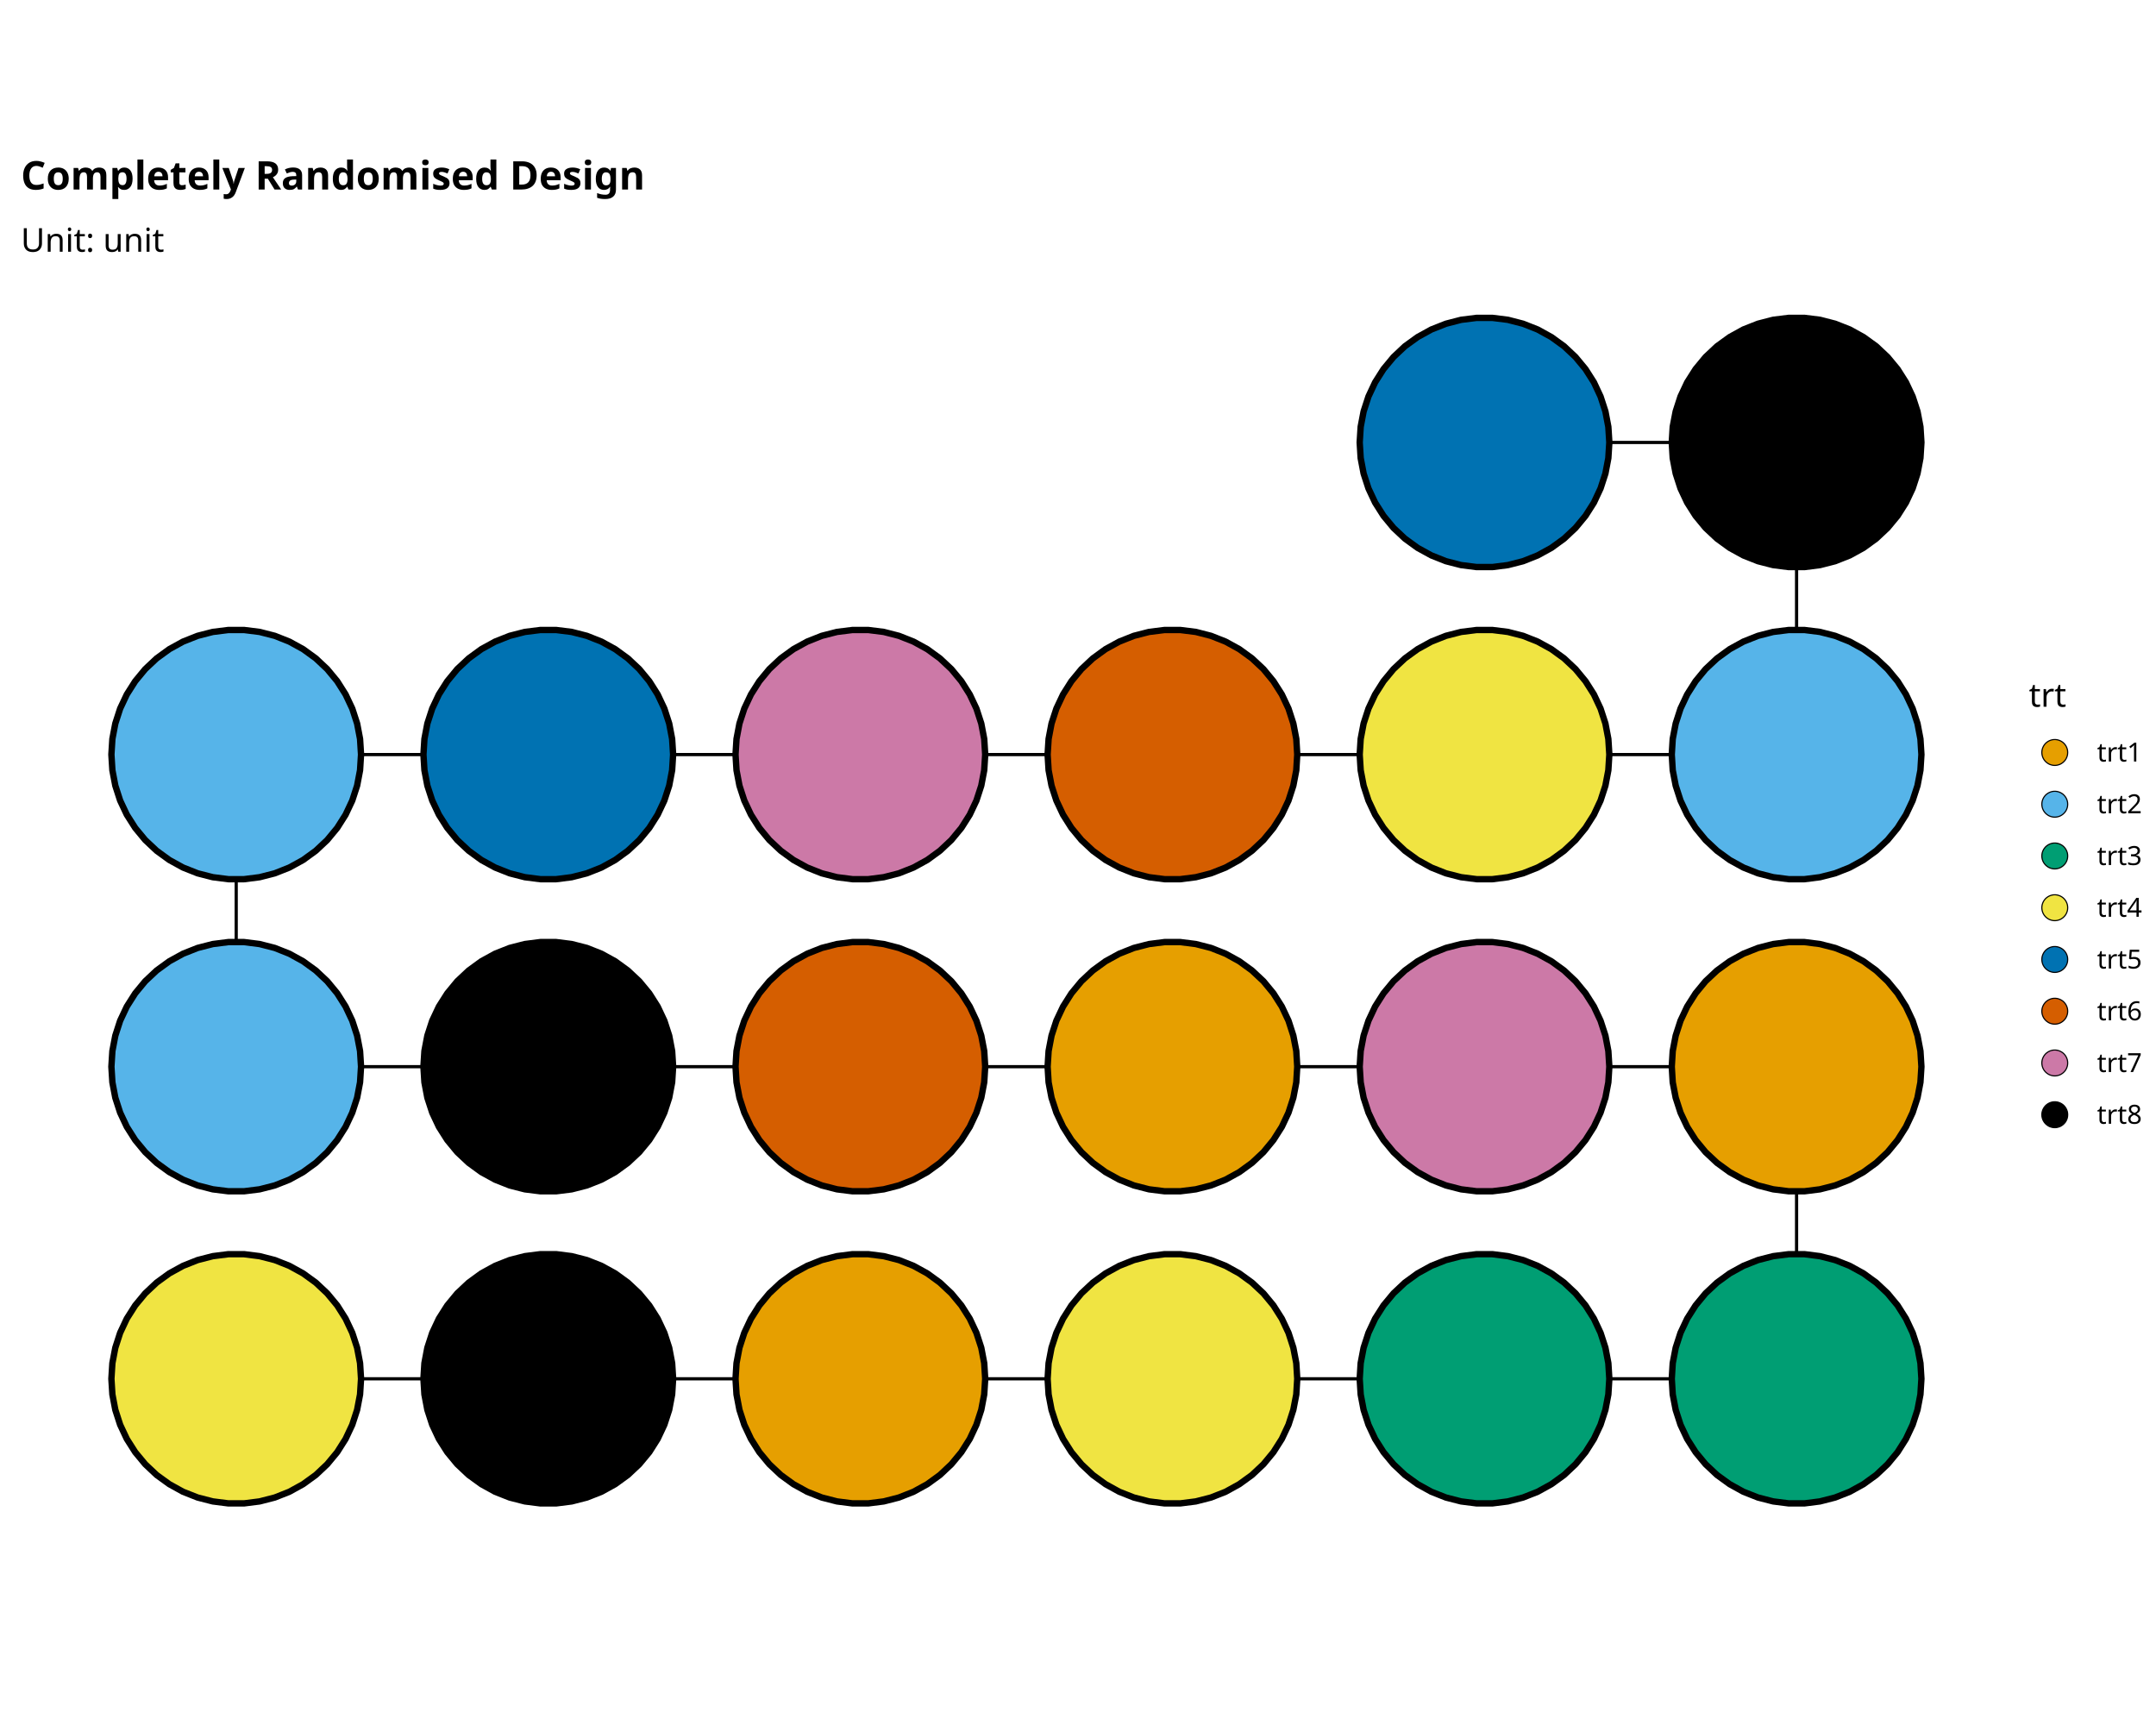
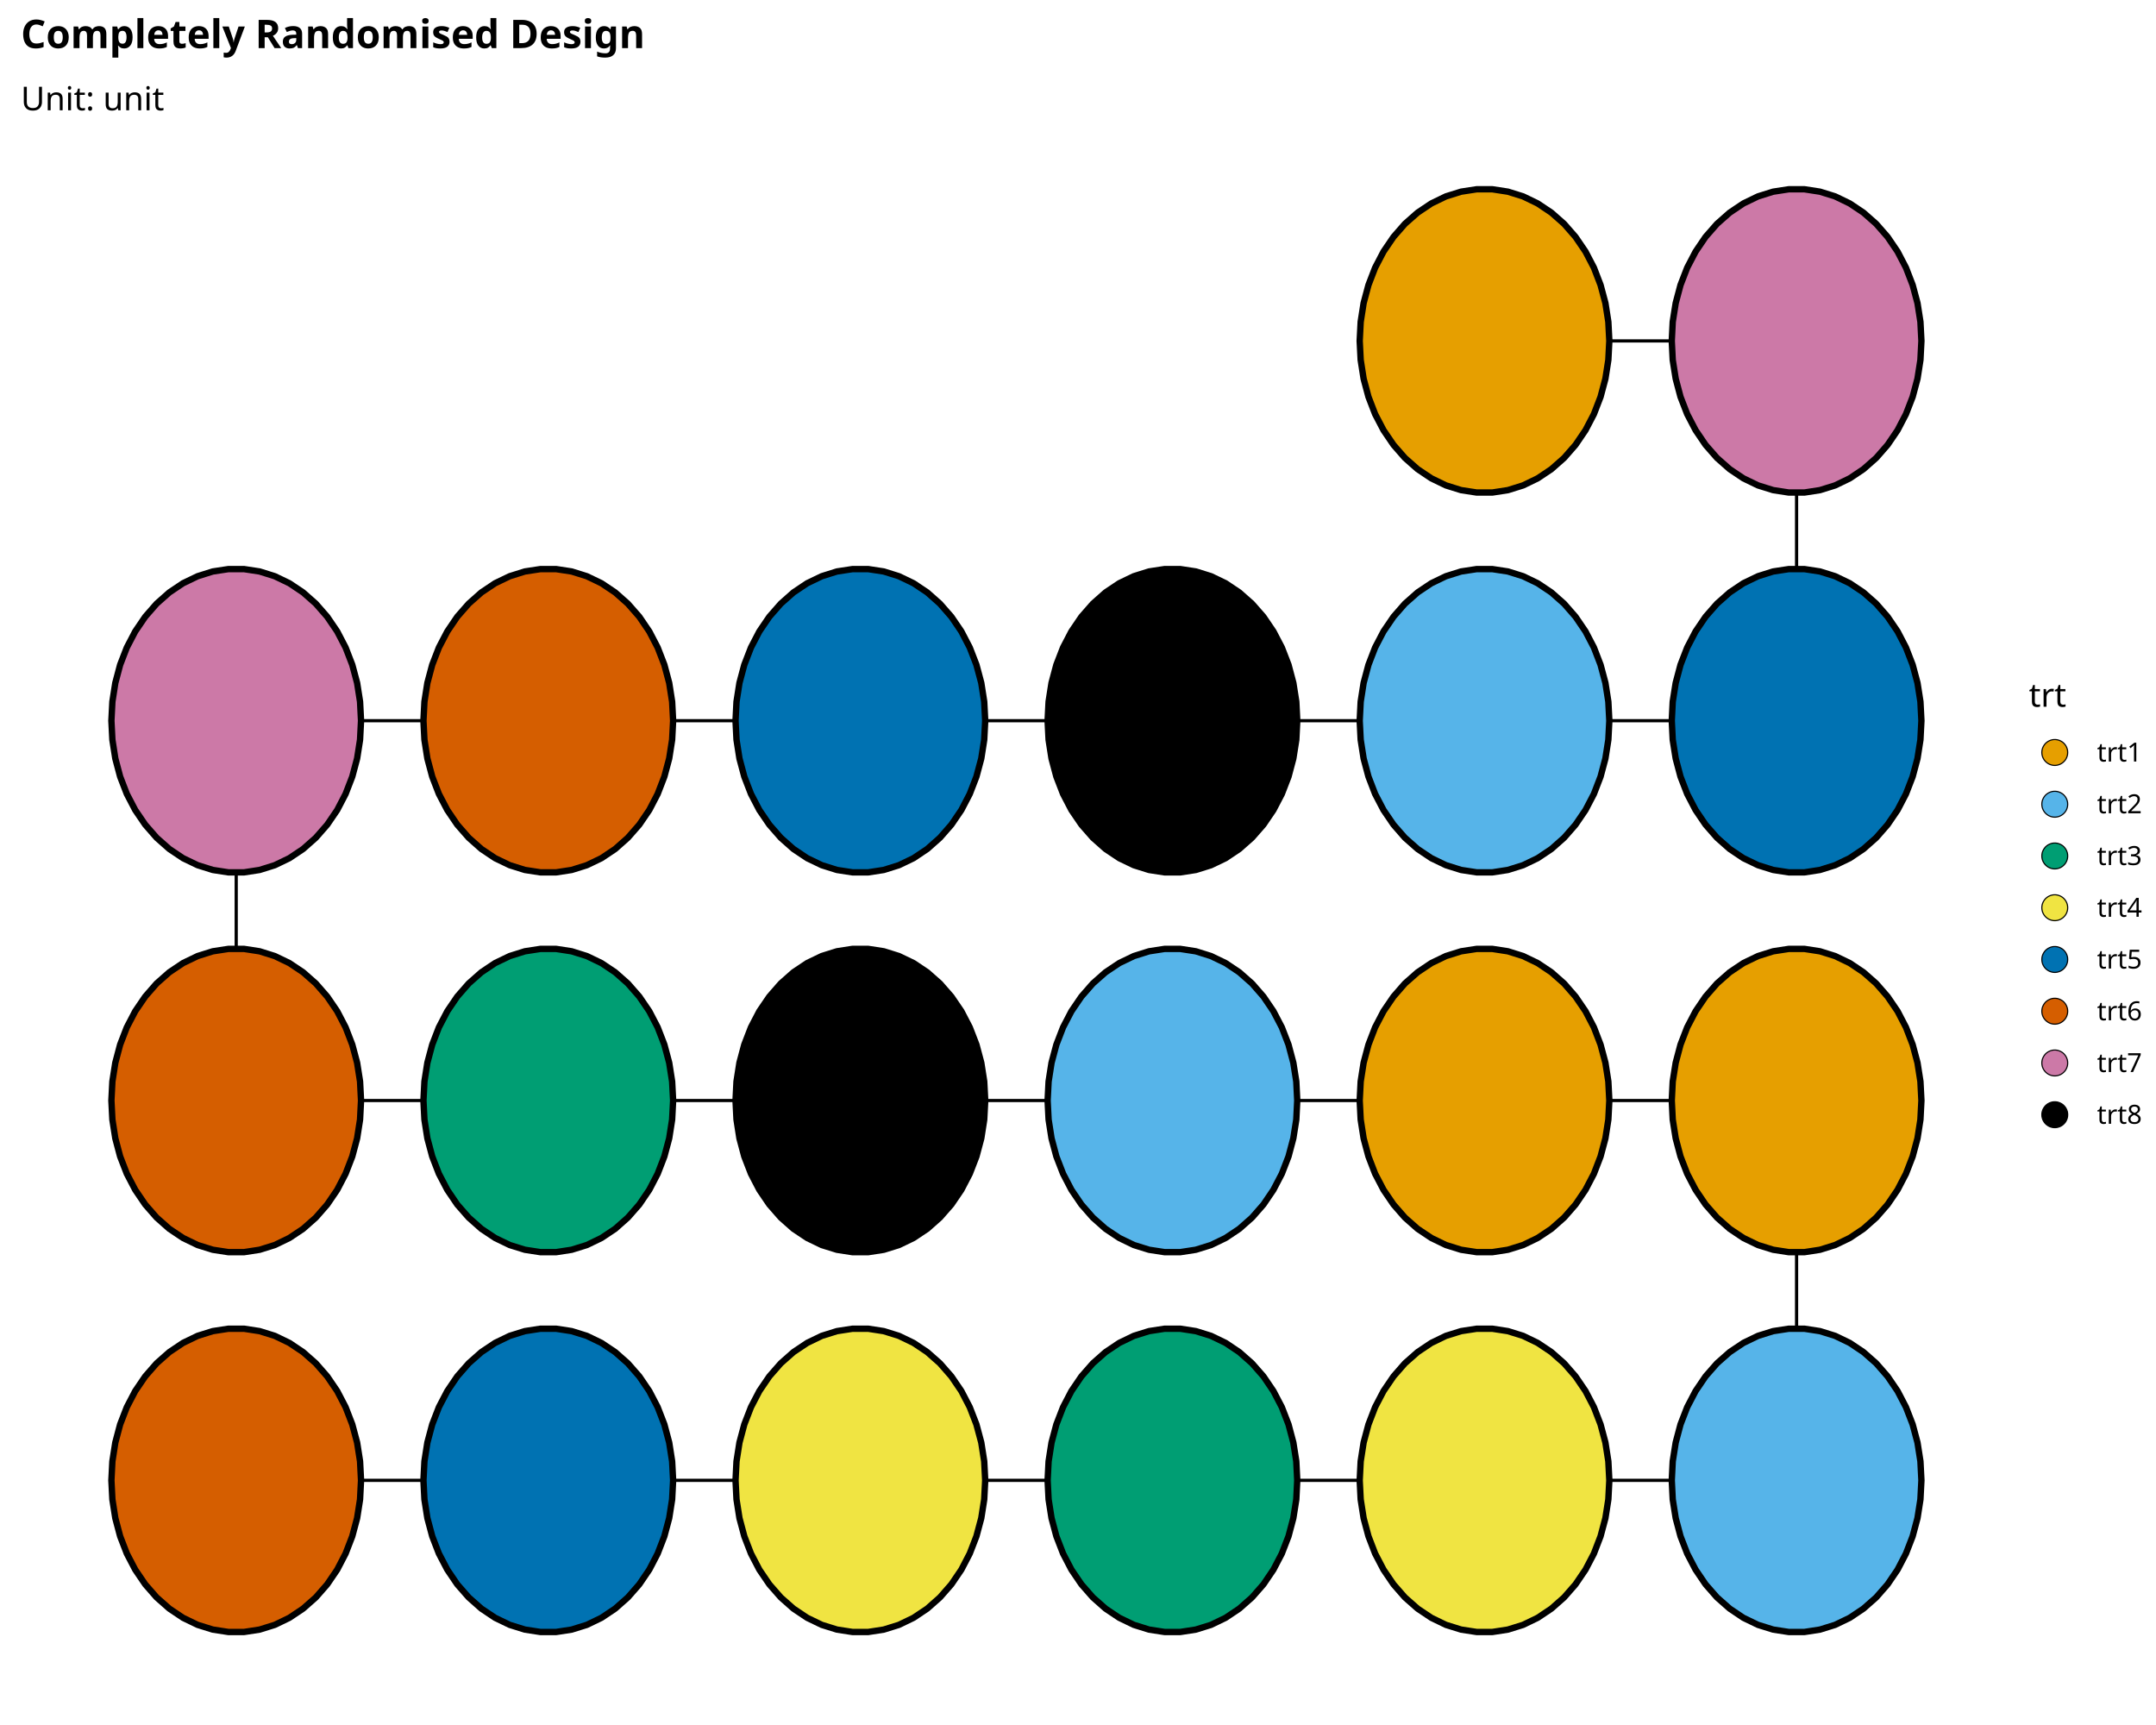
<svg xmlns="http://www.w3.org/2000/svg" class="svglite" data-engine-version="2.0" width="720.00pt" height="576.00pt" viewBox="0 0 720.00 576.00">
  <defs>
    <style type="text/css">
    .svglite line, .svglite polyline, .svglite polygon, .svglite path, .svglite rect, .svglite circle {
      fill: none;
      stroke: #000000;
      stroke-linecap: round;
      stroke-linejoin: round;
      stroke-miterlimit: 10.00;
    }
  </style>
  </defs>
  <rect width="100%" height="100%" style="stroke: none; fill: #FFFFFF;" />
  <defs>
    <clipPath id="cpMC4wMHw3MjAuMDB8MC4wMHw1NzYuMDA=">
      <rect x="0.00" y="0.00" width="720.00" height="576.00" />
    </clipPath>
  </defs>
  <g clip-path="url(#cpMC4wMHw3MjAuMDB8MC4wMHw1NzYuMDA=)">
</g>
  <defs>
-     <clipPath id="cpNi45N3w2NzEuODh8ODYuMzR8NTIxLjc5">
-       <rect x="6.97" y="86.34" width="664.91" height="435.45" />
+     <clipPath id="cpNi45N3w2NzEuODh8MzkuMTF8NTY5LjAz">
+       <rect x="6.97" y="39.11" width="664.91" height="529.91" />
    </clipPath>
  </defs>
-   <g clip-path="url(#cpNi45N3w2NzEuODh8ODYuMzR8NTIxLjc5)">
-     <polyline points="78.88,460.40 183.10,460.40 287.32,460.40 391.54,460.40 495.76,460.40 599.97,460.40 599.97,356.18 495.76,356.18 391.54,356.18 287.32,356.18 183.10,356.18 78.88,356.18 78.88,251.96 183.10,251.96 287.32,251.96 391.54,251.96 495.76,251.96 599.97,251.96 599.97,147.74 495.76,147.74 " style="stroke-width: 1.07; stroke-linecap: butt;" />
-     <polygon points="120.24,455.17 119.26,450.03 117.64,445.05 115.41,440.31 112.61,435.89 109.27,431.86 105.46,428.28 101.22,425.20 96.63,422.68 91.77,420.75 86.70,419.45 81.50,418.79 76.27,418.79 71.07,419.45 66.00,420.75 61.13,422.68 56.55,425.20 52.31,428.28 48.50,431.86 45.16,435.89 42.35,440.31 40.12,445.05 38.51,450.03 37.53,455.17 37.20,460.40 37.53,465.62 38.51,470.76 40.12,475.74 42.35,480.48 45.16,484.90 48.50,488.93 52.31,492.52 56.55,495.59 61.13,498.12 66.00,500.04 71.07,501.34 76.27,502.00 81.50,502.00 86.70,501.34 91.77,500.04 96.63,498.12 101.22,495.59 105.46,492.52 109.27,488.93 112.61,484.90 115.41,480.48 117.64,475.74 119.26,470.76 120.24,465.62 120.57,460.40 " style="stroke-width: 2.13; fill: #F0E442;" />
-     <polygon points="328.68,350.95 327.70,345.81 326.08,340.83 323.85,336.10 321.05,331.68 317.71,327.64 313.89,324.06 309.66,320.98 305.07,318.46 300.20,316.53 295.13,315.23 289.94,314.57 284.70,314.57 279.51,315.23 274.44,316.53 269.57,318.46 264.98,320.98 260.75,324.06 256.93,327.64 253.59,331.68 250.79,336.10 248.56,340.83 246.94,345.81 245.96,350.95 245.63,356.18 245.96,361.40 246.94,366.55 248.56,371.52 250.79,376.26 253.59,380.68 256.93,384.72 260.75,388.30 264.98,391.38 269.57,393.90 274.44,395.83 279.51,397.13 284.70,397.78 289.94,397.78 295.13,397.13 300.20,395.83 305.07,393.90 309.66,391.38 313.89,388.30 317.71,384.72 321.05,380.68 323.85,376.26 326.08,371.52 327.70,366.55 328.68,361.40 329.01,356.18 " style="stroke-width: 2.13; fill: #D55E00;" />
-     <polygon points="224.46,350.95 223.48,345.81 221.86,340.83 219.63,336.10 216.83,331.68 213.49,327.64 209.67,324.06 205.44,320.98 200.85,318.46 195.98,316.53 190.91,315.23 185.72,314.57 180.48,314.57 175.29,315.23 170.22,316.53 165.35,318.46 160.76,320.98 156.53,324.06 152.71,327.64 149.38,331.68 146.57,336.10 144.34,340.83 142.72,345.81 141.74,350.95 141.41,356.18 141.74,361.40 142.72,366.55 144.34,371.52 146.57,376.26 149.38,380.68 152.71,384.72 156.53,388.30 160.76,391.38 165.35,393.90 170.22,395.83 175.29,397.13 180.48,397.78 185.72,397.78 190.91,397.13 195.98,395.83 200.85,393.90 205.44,391.38 209.67,388.30 213.49,384.72 216.83,380.68 219.63,376.26 221.86,371.52 223.48,366.55 224.46,361.40 224.79,356.18 " style="stroke-width: 2.13; fill: #000000;" />
-     <polygon points="120.24,350.95 119.26,345.81 117.64,340.83 115.41,336.10 112.61,331.68 109.27,327.64 105.46,324.06 101.22,320.98 96.63,318.46 91.77,316.53 86.70,315.23 81.50,314.57 76.27,314.57 71.07,315.23 66.00,316.53 61.13,318.46 56.55,320.98 52.31,324.06 48.50,327.64 45.16,331.68 42.35,336.10 40.12,340.83 38.51,345.81 37.53,350.95 37.20,356.18 37.53,361.40 38.51,366.55 40.12,371.52 42.35,376.26 45.16,380.68 48.50,384.72 52.31,388.30 56.55,391.38 61.13,393.90 66.00,395.83 71.07,397.13 76.27,397.78 81.50,397.78 86.70,397.13 91.77,395.83 96.63,393.90 101.22,391.38 105.46,388.30 109.27,384.72 112.61,380.68 115.41,376.26 117.64,371.52 119.26,366.55 120.24,361.40 120.57,356.18 " style="stroke-width: 2.13; fill: #56B4E9;" />
-     <polygon points="120.24,246.74 119.26,241.59 117.64,236.61 115.41,231.88 112.61,227.46 109.27,223.42 105.46,219.84 101.22,216.76 96.63,214.24 91.77,212.31 86.70,211.01 81.50,210.36 76.27,210.36 71.07,211.01 66.00,212.31 61.13,214.24 56.55,216.76 52.31,219.84 48.50,223.42 45.16,227.46 42.35,231.88 40.12,236.61 38.51,241.59 37.53,246.74 37.20,251.96 37.53,257.19 38.51,262.33 40.12,267.31 42.35,272.04 45.16,276.46 48.50,280.50 52.31,284.08 56.55,287.16 61.13,289.68 66.00,291.61 71.07,292.91 76.27,293.57 81.50,293.57 86.70,292.91 91.77,291.61 96.63,289.68 101.22,287.16 105.46,284.08 109.27,280.50 112.61,276.46 115.41,272.04 117.64,267.31 119.26,262.33 120.24,257.19 120.57,251.96 " style="stroke-width: 2.13; fill: #56B4E9;" />
-     <polygon points="224.46,246.74 223.48,241.59 221.86,236.61 219.63,231.88 216.83,227.46 213.49,223.42 209.67,219.84 205.44,216.76 200.85,214.24 195.98,212.31 190.91,211.01 185.72,210.36 180.48,210.36 175.29,211.01 170.22,212.31 165.35,214.24 160.76,216.76 156.53,219.84 152.71,223.42 149.38,227.46 146.57,231.88 144.34,236.61 142.72,241.59 141.74,246.74 141.41,251.96 141.74,257.19 142.72,262.33 144.34,267.31 146.57,272.04 149.38,276.46 152.71,280.50 156.53,284.08 160.76,287.16 165.35,289.68 170.22,291.61 175.29,292.91 180.48,293.57 185.72,293.57 190.91,292.91 195.98,291.61 200.85,289.68 205.44,287.16 209.67,284.08 213.49,280.50 216.83,276.46 219.63,272.04 221.86,267.31 223.48,262.33 224.46,257.19 224.79,251.96 " style="stroke-width: 2.13; fill: #0072B2;" />
-     <polygon points="328.68,246.74 327.70,241.59 326.08,236.61 323.85,231.88 321.05,227.46 317.71,223.42 313.89,219.84 309.66,216.76 305.07,214.24 300.20,212.31 295.13,211.01 289.94,210.36 284.70,210.36 279.51,211.01 274.44,212.31 269.57,214.24 264.98,216.76 260.75,219.84 256.93,223.42 253.59,227.46 250.79,231.88 248.56,236.61 246.94,241.59 245.96,246.74 245.63,251.96 245.96,257.19 246.94,262.33 248.56,267.31 250.79,272.04 253.59,276.46 256.93,280.50 260.75,284.08 264.98,287.16 269.57,289.68 274.44,291.61 279.51,292.91 284.70,293.57 289.94,293.57 295.13,292.91 300.20,291.61 305.07,289.68 309.66,287.16 313.89,284.08 317.71,280.50 321.05,276.46 323.85,272.04 326.08,267.31 327.70,262.33 328.68,257.19 329.01,251.96 " style="stroke-width: 2.13; fill: #CC79A7;" />
-     <polygon points="432.90,246.74 431.91,241.59 430.30,236.61 428.07,231.88 425.26,227.46 421.93,223.42 418.11,219.84 413.87,216.76 409.29,214.24 404.42,212.31 399.35,211.01 394.15,210.36 388.92,210.36 383.73,211.01 378.66,212.31 373.79,214.24 369.20,216.76 364.97,219.84 361.15,223.42 357.81,227.46 355.01,231.88 352.78,236.61 351.16,241.59 350.18,246.74 349.85,251.96 350.18,257.19 351.16,262.33 352.78,267.31 355.01,272.04 357.81,276.46 361.15,280.50 364.97,284.08 369.20,287.16 373.79,289.68 378.66,291.61 383.73,292.91 388.92,293.57 394.15,293.57 399.35,292.91 404.42,291.61 409.29,289.68 413.87,287.16 418.11,284.08 421.93,280.50 425.26,276.46 428.07,272.04 430.30,267.31 431.91,262.33 432.90,257.19 433.22,251.96 " style="stroke-width: 2.13; fill: #D55E00;" />
-     <polygon points="537.11,246.74 536.13,241.59 534.51,236.61 532.29,231.88 529.48,227.46 526.14,223.42 522.33,219.84 518.09,216.76 513.50,214.24 508.64,212.31 503.57,211.01 498.37,210.36 493.14,210.36 487.94,211.01 482.87,212.31 478.01,214.24 473.42,216.76 469.18,219.84 465.37,223.42 462.03,227.46 459.22,231.88 457.00,236.61 455.38,241.59 454.40,246.74 454.07,251.96 454.40,257.19 455.38,262.33 457.00,267.31 459.22,272.04 462.03,276.46 465.37,280.50 469.18,284.08 473.42,287.16 478.01,289.68 482.87,291.61 487.94,292.91 493.14,293.57 498.37,293.57 503.57,292.91 508.64,291.61 513.50,289.68 518.09,287.16 522.33,284.08 526.14,280.50 529.48,276.46 532.29,272.04 534.51,267.31 536.13,262.33 537.11,257.19 537.44,251.96 " style="stroke-width: 2.13; fill: #F0E442;" />
-     <polygon points="641.33,246.74 640.35,241.59 638.73,236.61 636.50,231.88 633.70,227.46 630.36,223.42 626.55,219.84 622.31,216.76 617.72,214.24 612.85,212.31 607.78,211.01 602.59,210.36 597.36,210.36 592.16,211.01 587.09,212.31 582.22,214.24 577.64,216.76 573.40,219.84 569.58,223.42 566.25,227.46 563.44,231.88 561.21,236.61 559.60,241.59 558.61,246.74 558.29,251.96 558.61,257.19 559.60,262.33 561.21,267.31 563.44,272.04 566.25,276.46 569.58,280.50 573.40,284.08 577.64,287.16 582.22,289.68 587.09,291.61 592.16,292.91 597.36,293.57 602.59,293.57 607.78,292.91 612.85,291.61 617.72,289.68 622.31,287.16 626.55,284.08 630.36,280.50 633.70,276.46 636.50,272.04 638.73,267.31 640.35,262.33 641.33,257.19 641.66,251.96 " style="stroke-width: 2.13; fill: #56B4E9;" />
-     <polygon points="641.33,142.52 640.35,137.38 638.73,132.40 636.50,127.66 633.70,123.24 630.36,119.21 626.55,115.62 622.31,112.55 617.72,110.02 612.85,108.10 607.78,106.79 602.59,106.14 597.36,106.14 592.16,106.79 587.09,108.10 582.22,110.02 577.64,112.55 573.40,115.62 569.58,119.21 566.25,123.24 563.44,127.66 561.21,132.40 559.60,137.38 558.61,142.52 558.29,147.74 558.61,152.97 559.60,158.11 561.21,163.09 563.44,167.83 566.25,172.25 569.58,176.28 573.40,179.86 577.64,182.94 582.22,185.46 587.09,187.39 592.16,188.69 597.36,189.35 602.59,189.35 607.78,188.69 612.85,187.39 617.72,185.46 622.31,182.94 626.55,179.86 630.36,176.28 633.70,172.25 636.50,167.83 638.73,163.09 640.35,158.11 641.33,152.97 641.66,147.74 " style="stroke-width: 2.13; fill: #000000;" />
-     <polygon points="224.46,455.17 223.48,450.03 221.86,445.05 219.63,440.31 216.83,435.89 213.49,431.86 209.67,428.28 205.44,425.20 200.85,422.68 195.98,420.75 190.91,419.45 185.72,418.79 180.48,418.79 175.29,419.45 170.22,420.75 165.35,422.68 160.76,425.20 156.53,428.28 152.71,431.86 149.38,435.89 146.57,440.31 144.34,445.05 142.72,450.03 141.74,455.17 141.41,460.40 141.74,465.62 142.72,470.76 144.34,475.74 146.57,480.48 149.38,484.90 152.71,488.93 156.53,492.52 160.76,495.59 165.35,498.12 170.22,500.04 175.29,501.34 180.48,502.00 185.72,502.00 190.91,501.34 195.98,500.04 200.85,498.12 205.44,495.59 209.67,492.52 213.49,488.93 216.83,484.90 219.63,480.48 221.86,475.74 223.48,470.76 224.46,465.62 224.79,460.40 " style="stroke-width: 2.13; fill: #000000;" />
-     <polygon points="537.11,142.52 536.13,137.38 534.51,132.40 532.29,127.66 529.48,123.24 526.14,119.21 522.33,115.62 518.09,112.55 513.50,110.02 508.64,108.10 503.57,106.79 498.37,106.14 493.14,106.14 487.94,106.79 482.87,108.10 478.01,110.02 473.42,112.55 469.18,115.62 465.37,119.21 462.03,123.24 459.22,127.66 457.00,132.40 455.38,137.38 454.40,142.52 454.07,147.74 454.40,152.97 455.38,158.11 457.00,163.09 459.22,167.83 462.03,172.25 465.37,176.28 469.18,179.86 473.42,182.94 478.01,185.46 482.87,187.39 487.94,188.69 493.14,189.35 498.37,189.35 503.57,188.69 508.64,187.39 513.50,185.46 518.09,182.94 522.33,179.86 526.14,176.28 529.48,172.25 532.29,167.83 534.51,163.09 536.13,158.11 537.11,152.97 537.44,147.74 " style="stroke-width: 2.13; fill: #0072B2;" />
-     <polygon points="328.68,455.17 327.70,450.03 326.08,445.05 323.85,440.31 321.05,435.89 317.71,431.86 313.89,428.28 309.66,425.20 305.07,422.68 300.20,420.75 295.13,419.45 289.94,418.79 284.70,418.79 279.51,419.45 274.44,420.75 269.57,422.68 264.98,425.20 260.75,428.28 256.93,431.86 253.59,435.89 250.79,440.31 248.56,445.05 246.94,450.03 245.96,455.17 245.63,460.40 245.96,465.62 246.94,470.76 248.56,475.74 250.79,480.48 253.59,484.90 256.93,488.93 260.75,492.52 264.98,495.59 269.57,498.12 274.44,500.04 279.51,501.34 284.70,502.00 289.94,502.00 295.13,501.34 300.20,500.04 305.07,498.12 309.66,495.59 313.89,492.52 317.71,488.93 321.05,484.90 323.85,480.48 326.08,475.74 327.70,470.76 328.68,465.62 329.01,460.40 " style="stroke-width: 2.13; fill: #E69F00;" />
-     <polygon points="432.90,455.17 431.91,450.03 430.30,445.05 428.07,440.31 425.26,435.89 421.93,431.86 418.11,428.28 413.87,425.20 409.29,422.68 404.42,420.75 399.35,419.45 394.15,418.79 388.92,418.79 383.73,419.45 378.66,420.75 373.79,422.68 369.20,425.20 364.97,428.28 361.15,431.86 357.81,435.89 355.01,440.31 352.78,445.05 351.16,450.03 350.18,455.17 349.85,460.40 350.18,465.62 351.16,470.76 352.78,475.74 355.01,480.48 357.81,484.90 361.15,488.93 364.97,492.52 369.20,495.59 373.79,498.12 378.66,500.04 383.73,501.34 388.92,502.00 394.15,502.00 399.35,501.34 404.42,500.04 409.29,498.12 413.87,495.59 418.11,492.52 421.93,488.93 425.26,484.90 428.07,480.48 430.30,475.74 431.91,470.76 432.90,465.62 433.22,460.40 " style="stroke-width: 2.13; fill: #F0E442;" />
-     <polygon points="537.11,455.17 536.13,450.03 534.51,445.05 532.29,440.31 529.48,435.89 526.14,431.86 522.33,428.28 518.09,425.20 513.50,422.68 508.64,420.75 503.57,419.45 498.37,418.79 493.14,418.79 487.94,419.45 482.87,420.75 478.01,422.68 473.42,425.20 469.18,428.28 465.37,431.86 462.03,435.89 459.22,440.31 457.00,445.05 455.38,450.03 454.40,455.17 454.07,460.40 454.40,465.62 455.38,470.76 457.00,475.74 459.22,480.48 462.03,484.90 465.37,488.93 469.18,492.52 473.42,495.59 478.01,498.12 482.87,500.04 487.94,501.34 493.14,502.00 498.37,502.00 503.57,501.34 508.64,500.04 513.50,498.12 518.09,495.59 522.33,492.52 526.14,488.93 529.48,484.90 532.29,480.48 534.51,475.74 536.13,470.76 537.11,465.62 537.44,460.40 " style="stroke-width: 2.13; fill: #009E73;" />
-     <polygon points="641.33,455.17 640.35,450.03 638.73,445.05 636.50,440.31 633.70,435.89 630.36,431.86 626.55,428.28 622.31,425.20 617.72,422.68 612.85,420.75 607.78,419.45 602.59,418.79 597.36,418.79 592.16,419.45 587.09,420.75 582.22,422.68 577.64,425.20 573.40,428.28 569.58,431.86 566.25,435.89 563.44,440.31 561.21,445.05 559.60,450.03 558.61,455.17 558.29,460.40 558.61,465.62 559.60,470.76 561.21,475.74 563.44,480.48 566.25,484.90 569.58,488.93 573.40,492.52 577.64,495.59 582.22,498.12 587.09,500.04 592.16,501.34 597.36,502.00 602.59,502.00 607.78,501.34 612.85,500.04 617.72,498.12 622.31,495.59 626.55,492.52 630.36,488.93 633.70,484.90 636.50,480.48 638.73,475.74 640.35,470.76 641.33,465.62 641.66,460.40 " style="stroke-width: 2.13; fill: #009E73;" />
-     <polygon points="641.33,350.95 640.35,345.81 638.73,340.83 636.50,336.10 633.70,331.68 630.36,327.64 626.55,324.06 622.31,320.98 617.72,318.46 612.85,316.53 607.78,315.23 602.59,314.57 597.36,314.57 592.16,315.23 587.09,316.53 582.22,318.46 577.64,320.98 573.40,324.06 569.58,327.64 566.25,331.68 563.44,336.10 561.21,340.83 559.60,345.81 558.61,350.95 558.29,356.18 558.61,361.40 559.60,366.55 561.21,371.52 563.44,376.26 566.25,380.68 569.58,384.72 573.40,388.30 577.64,391.38 582.22,393.90 587.09,395.83 592.16,397.13 597.36,397.78 602.59,397.78 607.78,397.13 612.85,395.83 617.72,393.90 622.31,391.38 626.55,388.30 630.36,384.72 633.70,380.68 636.50,376.26 638.73,371.52 640.35,366.55 641.33,361.40 641.66,356.18 " style="stroke-width: 2.13; fill: #E69F00;" />
-     <polygon points="537.11,350.95 536.13,345.81 534.51,340.83 532.29,336.10 529.48,331.68 526.14,327.64 522.33,324.06 518.09,320.98 513.50,318.46 508.64,316.53 503.57,315.23 498.37,314.57 493.14,314.57 487.94,315.23 482.87,316.53 478.01,318.46 473.42,320.98 469.18,324.06 465.37,327.64 462.03,331.68 459.22,336.10 457.00,340.83 455.38,345.81 454.40,350.95 454.07,356.18 454.40,361.40 455.38,366.55 457.00,371.52 459.22,376.26 462.03,380.68 465.37,384.72 469.18,388.30 473.42,391.38 478.01,393.90 482.87,395.83 487.94,397.13 493.14,397.78 498.37,397.78 503.57,397.13 508.64,395.83 513.50,393.90 518.09,391.38 522.33,388.30 526.14,384.72 529.48,380.68 532.29,376.26 534.51,371.52 536.13,366.55 537.11,361.40 537.44,356.18 " style="stroke-width: 2.13; fill: #CC79A7;" />
-     <polygon points="432.90,350.95 431.91,345.81 430.30,340.83 428.07,336.10 425.26,331.68 421.93,327.64 418.11,324.06 413.87,320.98 409.29,318.46 404.42,316.53 399.35,315.23 394.15,314.57 388.92,314.57 383.73,315.23 378.66,316.53 373.79,318.46 369.20,320.98 364.97,324.06 361.15,327.64 357.81,331.68 355.01,336.10 352.78,340.83 351.16,345.81 350.18,350.95 349.85,356.18 350.18,361.40 351.16,366.55 352.78,371.52 355.01,376.26 357.81,380.68 361.15,384.72 364.97,388.30 369.20,391.38 373.79,393.90 378.66,395.83 383.73,397.13 388.92,397.78 394.15,397.78 399.35,397.13 404.42,395.83 409.29,393.90 413.87,391.38 418.11,388.30 421.93,384.72 425.26,380.68 428.07,376.26 430.30,371.52 431.91,366.55 432.90,361.40 433.22,356.18 " style="stroke-width: 2.13; fill: #E69F00;" />
+   <g clip-path="url(#cpNi45N3w2NzEuODh8MzkuMTF8NTY5LjAz)">
+     <polyline points="78.88,494.31 183.10,494.31 287.32,494.31 391.54,494.31 495.76,494.31 599.97,494.31 599.97,367.48 495.76,367.48 391.54,367.48 287.32,367.48 183.10,367.48 78.88,367.48 78.88,240.66 183.10,240.66 287.32,240.66 391.54,240.66 495.76,240.66 599.97,240.66 599.97,113.83 495.76,113.83 " style="stroke-width: 1.07; stroke-linecap: butt;" />
+     <polygon points="120.24,487.95 119.26,481.69 117.64,475.63 115.41,469.87 112.61,464.49 109.27,459.58 105.46,455.22 101.22,451.48 96.63,448.41 91.77,446.06 86.70,444.48 81.50,443.68 76.27,443.68 71.07,444.48 66.00,446.06 61.13,448.41 56.55,451.48 52.31,455.22 48.50,459.58 45.16,464.49 42.35,469.87 40.12,475.63 38.51,481.69 37.53,487.95 37.20,494.31 37.53,500.67 38.51,506.92 40.12,512.98 42.35,518.75 45.16,524.13 48.50,529.04 52.31,533.40 56.55,537.14 61.13,540.21 66.00,542.56 71.07,544.14 76.27,544.94 81.50,544.94 86.70,544.14 91.77,542.56 96.63,540.21 101.22,537.14 105.46,533.40 109.27,529.04 112.61,524.13 115.41,518.75 117.64,512.98 119.26,506.92 120.24,500.67 120.57,494.31 " style="stroke-width: 2.13; fill: #D55E00;" />
+     <polygon points="328.68,361.12 327.70,354.87 326.08,348.81 323.85,343.04 321.05,337.66 317.71,332.76 313.89,328.39 309.66,324.65 305.07,321.58 300.20,319.24 295.13,317.65 289.94,316.85 284.70,316.85 279.51,317.65 274.44,319.24 269.57,321.58 264.98,324.65 260.75,328.39 256.93,332.76 253.59,337.66 250.79,343.04 248.56,348.81 246.94,354.87 245.96,361.12 245.63,367.48 245.96,373.84 246.94,380.10 248.56,386.16 250.79,391.92 253.59,397.30 256.93,402.21 260.75,406.57 264.98,410.32 269.57,413.38 274.44,415.73 279.51,417.31 284.70,418.11 289.94,418.11 295.13,417.31 300.20,415.73 305.07,413.38 309.66,410.32 313.89,406.57 317.71,402.21 321.05,397.30 323.85,391.92 326.08,386.16 327.70,380.10 328.68,373.84 329.01,367.48 " style="stroke-width: 2.13; fill: #000000;" />
+     <polygon points="224.46,361.12 223.48,354.87 221.86,348.81 219.63,343.04 216.83,337.66 213.49,332.76 209.67,328.39 205.44,324.65 200.85,321.58 195.98,319.24 190.91,317.65 185.72,316.85 180.48,316.85 175.29,317.65 170.22,319.24 165.35,321.58 160.76,324.65 156.53,328.39 152.71,332.76 149.38,337.66 146.57,343.04 144.34,348.81 142.72,354.87 141.74,361.12 141.41,367.48 141.74,373.84 142.72,380.10 144.34,386.16 146.57,391.92 149.38,397.30 152.71,402.21 156.53,406.57 160.76,410.32 165.35,413.38 170.22,415.73 175.29,417.31 180.48,418.11 185.72,418.11 190.91,417.31 195.98,415.73 200.85,413.38 205.44,410.32 209.67,406.57 213.49,402.21 216.83,397.30 219.63,391.92 221.86,386.16 223.48,380.10 224.46,373.84 224.79,367.48 " style="stroke-width: 2.13; fill: #009E73;" />
+     <polygon points="120.24,361.12 119.26,354.87 117.64,348.81 115.41,343.04 112.61,337.66 109.27,332.76 105.46,328.39 101.22,324.65 96.63,321.58 91.77,319.24 86.70,317.65 81.50,316.85 76.27,316.85 71.07,317.65 66.00,319.24 61.13,321.58 56.55,324.65 52.31,328.39 48.50,332.76 45.16,337.66 42.35,343.04 40.12,348.81 38.51,354.87 37.53,361.12 37.20,367.48 37.53,373.84 38.51,380.10 40.12,386.16 42.35,391.92 45.16,397.30 48.50,402.21 52.31,406.57 56.55,410.32 61.13,413.38 66.00,415.73 71.07,417.31 76.27,418.11 81.50,418.11 86.70,417.31 91.77,415.73 96.63,413.38 101.22,410.32 105.46,406.57 109.27,402.21 112.61,397.30 115.41,391.92 117.64,386.16 119.26,380.10 120.24,373.84 120.57,367.48 " style="stroke-width: 2.13; fill: #D55E00;" />
+     <polygon points="120.24,234.30 119.26,228.04 117.64,221.98 115.41,216.22 112.61,210.84 109.27,205.93 105.46,201.57 101.22,197.82 96.63,194.75 91.77,192.41 86.70,190.82 81.50,190.03 76.27,190.03 71.07,190.82 66.00,192.41 61.13,194.75 56.55,197.82 52.31,201.57 48.50,205.93 45.16,210.84 42.35,216.22 40.12,221.98 38.51,228.04 37.53,234.30 37.20,240.66 37.53,247.01 38.51,253.27 40.12,259.33 42.35,265.10 45.16,270.48 48.50,275.38 52.31,279.74 56.55,283.49 61.13,286.56 66.00,288.90 71.07,290.49 76.27,291.29 81.50,291.29 86.70,290.49 91.77,288.90 96.63,286.56 101.22,283.49 105.46,279.74 109.27,275.38 112.61,270.48 115.41,265.10 117.64,259.33 119.26,253.27 120.24,247.01 120.57,240.66 " style="stroke-width: 2.13; fill: #CC79A7;" />
+     <polygon points="224.46,234.30 223.48,228.04 221.86,221.98 219.63,216.22 216.83,210.84 213.49,205.93 209.67,201.57 205.44,197.82 200.85,194.75 195.98,192.41 190.91,190.82 185.72,190.03 180.48,190.03 175.29,190.82 170.22,192.41 165.35,194.75 160.76,197.82 156.53,201.57 152.71,205.93 149.38,210.84 146.57,216.22 144.34,221.98 142.72,228.04 141.74,234.30 141.41,240.66 141.74,247.01 142.72,253.27 144.34,259.33 146.57,265.10 149.38,270.48 152.71,275.38 156.53,279.74 160.76,283.49 165.35,286.56 170.22,288.90 175.29,290.49 180.48,291.29 185.72,291.29 190.91,290.49 195.98,288.90 200.85,286.56 205.44,283.49 209.67,279.74 213.49,275.38 216.83,270.48 219.63,265.10 221.86,259.33 223.48,253.27 224.46,247.01 224.79,240.66 " style="stroke-width: 2.13; fill: #D55E00;" />
+     <polygon points="328.68,234.30 327.70,228.04 326.08,221.98 323.85,216.22 321.05,210.84 317.71,205.93 313.89,201.57 309.66,197.82 305.07,194.75 300.20,192.41 295.13,190.82 289.94,190.03 284.70,190.03 279.51,190.82 274.44,192.41 269.57,194.75 264.98,197.82 260.75,201.57 256.93,205.93 253.59,210.84 250.79,216.22 248.56,221.98 246.94,228.04 245.96,234.30 245.63,240.66 245.96,247.01 246.94,253.27 248.56,259.33 250.79,265.10 253.59,270.48 256.93,275.38 260.75,279.74 264.98,283.49 269.57,286.56 274.44,288.90 279.51,290.49 284.70,291.29 289.94,291.29 295.13,290.49 300.20,288.90 305.07,286.56 309.66,283.49 313.89,279.74 317.71,275.38 321.05,270.48 323.85,265.10 326.08,259.33 327.70,253.27 328.68,247.01 329.01,240.66 " style="stroke-width: 2.13; fill: #0072B2;" />
+     <polygon points="432.90,234.30 431.91,228.04 430.30,221.98 428.07,216.22 425.26,210.84 421.93,205.93 418.11,201.57 413.87,197.82 409.29,194.75 404.42,192.41 399.35,190.82 394.15,190.03 388.92,190.03 383.73,190.82 378.66,192.41 373.79,194.75 369.20,197.82 364.97,201.57 361.15,205.93 357.81,210.84 355.01,216.22 352.78,221.98 351.16,228.04 350.18,234.30 349.85,240.66 350.18,247.01 351.16,253.27 352.78,259.33 355.01,265.10 357.81,270.48 361.15,275.38 364.97,279.74 369.20,283.49 373.79,286.56 378.66,288.90 383.73,290.49 388.92,291.29 394.15,291.29 399.35,290.49 404.42,288.90 409.29,286.56 413.87,283.49 418.11,279.74 421.93,275.38 425.26,270.48 428.07,265.10 430.30,259.33 431.91,253.27 432.90,247.01 433.22,240.66 " style="stroke-width: 2.13; fill: #000000;" />
+     <polygon points="537.11,234.30 536.13,228.04 534.51,221.98 532.29,216.22 529.48,210.84 526.14,205.93 522.33,201.57 518.09,197.82 513.50,194.75 508.64,192.41 503.57,190.82 498.37,190.03 493.14,190.03 487.94,190.82 482.87,192.41 478.01,194.75 473.42,197.82 469.18,201.57 465.37,205.93 462.03,210.84 459.22,216.22 457.00,221.98 455.38,228.04 454.40,234.30 454.07,240.66 454.40,247.01 455.38,253.27 457.00,259.33 459.22,265.10 462.03,270.48 465.37,275.38 469.18,279.74 473.42,283.49 478.01,286.56 482.87,288.90 487.94,290.49 493.14,291.29 498.37,291.29 503.57,290.49 508.64,288.90 513.50,286.56 518.09,283.49 522.33,279.74 526.14,275.38 529.48,270.48 532.29,265.10 534.51,259.33 536.13,253.27 537.11,247.01 537.44,240.66 " style="stroke-width: 2.13; fill: #56B4E9;" />
+     <polygon points="641.33,234.30 640.35,228.04 638.73,221.98 636.50,216.22 633.70,210.84 630.36,205.93 626.55,201.57 622.31,197.82 617.72,194.75 612.85,192.41 607.78,190.82 602.59,190.03 597.36,190.03 592.16,190.82 587.09,192.41 582.22,194.75 577.64,197.82 573.40,201.57 569.58,205.93 566.25,210.84 563.44,216.22 561.21,221.98 559.60,228.04 558.61,234.30 558.29,240.66 558.61,247.01 559.60,253.27 561.21,259.33 563.44,265.10 566.25,270.48 569.58,275.38 573.40,279.74 577.64,283.49 582.22,286.56 587.09,288.90 592.16,290.49 597.36,291.29 602.59,291.29 607.78,290.49 612.85,288.90 617.72,286.56 622.31,283.49 626.55,279.74 630.36,275.38 633.70,270.48 636.50,265.10 638.73,259.33 640.35,253.27 641.33,247.01 641.66,240.66 " style="stroke-width: 2.13; fill: #0072B2;" />
+     <polygon points="641.33,107.47 640.35,101.21 638.73,95.16 636.50,89.39 633.70,84.01 630.36,79.10 626.55,74.74 622.31,71.00 617.72,67.93 612.85,65.58 607.78,64.00 602.59,63.20 597.36,63.20 592.16,64.00 587.09,65.58 582.22,67.93 577.64,71.00 573.40,74.74 569.58,79.10 566.25,84.01 563.44,89.39 561.21,95.16 559.60,101.21 558.61,107.47 558.29,113.83 558.61,120.19 559.60,126.45 561.21,132.51 563.44,138.27 566.25,143.65 569.58,148.56 573.40,152.92 577.64,156.66 582.22,159.73 587.09,162.08 592.16,163.66 597.36,164.46 602.59,164.46 607.78,163.66 612.85,162.08 617.72,159.73 622.31,156.66 626.55,152.92 630.36,148.56 633.70,143.65 636.50,138.27 638.73,132.51 640.35,126.45 641.33,120.19 641.66,113.83 " style="stroke-width: 2.13; fill: #CC79A7;" />
+     <polygon points="224.46,487.95 223.48,481.69 221.86,475.63 219.63,469.87 216.83,464.49 213.49,459.58 209.67,455.22 205.44,451.48 200.85,448.41 195.98,446.06 190.91,444.48 185.72,443.68 180.48,443.68 175.29,444.48 170.22,446.06 165.35,448.41 160.76,451.48 156.53,455.22 152.71,459.58 149.38,464.49 146.57,469.87 144.34,475.63 142.72,481.69 141.74,487.95 141.41,494.31 141.74,500.67 142.72,506.92 144.34,512.98 146.57,518.75 149.38,524.13 152.71,529.04 156.53,533.40 160.76,537.14 165.35,540.21 170.22,542.56 175.29,544.14 180.48,544.94 185.72,544.94 190.91,544.14 195.98,542.56 200.85,540.21 205.44,537.14 209.67,533.40 213.49,529.04 216.83,524.13 219.63,518.75 221.86,512.98 223.48,506.92 224.46,500.67 224.79,494.31 " style="stroke-width: 2.13; fill: #0072B2;" />
+     <polygon points="537.11,107.47 536.13,101.21 534.51,95.16 532.29,89.39 529.48,84.01 526.14,79.10 522.33,74.74 518.09,71.00 513.50,67.93 508.64,65.58 503.57,64.00 498.37,63.20 493.14,63.20 487.94,64.00 482.87,65.58 478.01,67.93 473.42,71.00 469.18,74.74 465.37,79.10 462.03,84.01 459.22,89.39 457.00,95.16 455.38,101.21 454.40,107.47 454.07,113.83 454.40,120.19 455.38,126.45 457.00,132.51 459.22,138.27 462.03,143.65 465.37,148.56 469.18,152.92 473.42,156.66 478.01,159.73 482.87,162.08 487.94,163.66 493.14,164.46 498.37,164.46 503.57,163.66 508.64,162.08 513.50,159.73 518.09,156.66 522.33,152.92 526.14,148.56 529.48,143.65 532.29,138.27 534.51,132.51 536.13,126.45 537.11,120.19 537.44,113.83 " style="stroke-width: 2.13; fill: #E69F00;" />
+     <polygon points="328.68,487.95 327.70,481.69 326.08,475.63 323.85,469.87 321.05,464.49 317.71,459.58 313.89,455.22 309.66,451.48 305.07,448.41 300.20,446.06 295.13,444.48 289.94,443.68 284.70,443.68 279.51,444.48 274.44,446.06 269.57,448.41 264.98,451.48 260.75,455.22 256.93,459.58 253.59,464.49 250.79,469.87 248.56,475.63 246.94,481.69 245.96,487.95 245.63,494.31 245.96,500.67 246.94,506.92 248.56,512.98 250.79,518.75 253.59,524.13 256.93,529.04 260.75,533.40 264.98,537.14 269.57,540.21 274.44,542.56 279.51,544.14 284.70,544.94 289.94,544.94 295.13,544.14 300.20,542.56 305.07,540.21 309.66,537.14 313.89,533.40 317.71,529.04 321.05,524.13 323.85,518.75 326.08,512.98 327.70,506.92 328.68,500.67 329.01,494.31 " style="stroke-width: 2.13; fill: #F0E442;" />
+     <polygon points="432.90,487.95 431.91,481.69 430.30,475.63 428.07,469.87 425.26,464.49 421.93,459.58 418.11,455.22 413.87,451.48 409.29,448.41 404.42,446.06 399.35,444.48 394.15,443.68 388.92,443.68 383.73,444.48 378.66,446.06 373.79,448.41 369.20,451.48 364.97,455.22 361.15,459.58 357.81,464.49 355.01,469.87 352.78,475.63 351.16,481.69 350.18,487.95 349.85,494.31 350.18,500.67 351.16,506.92 352.78,512.98 355.01,518.75 357.81,524.13 361.15,529.04 364.97,533.40 369.20,537.14 373.79,540.21 378.66,542.56 383.73,544.14 388.92,544.94 394.15,544.94 399.35,544.14 404.42,542.56 409.29,540.21 413.87,537.14 418.11,533.40 421.93,529.04 425.26,524.13 428.07,518.75 430.30,512.98 431.91,506.92 432.90,500.67 433.22,494.31 " style="stroke-width: 2.13; fill: #009E73;" />
+     <polygon points="537.11,487.95 536.13,481.69 534.51,475.63 532.29,469.87 529.48,464.49 526.14,459.58 522.33,455.22 518.09,451.48 513.50,448.41 508.64,446.06 503.57,444.48 498.37,443.68 493.14,443.68 487.94,444.48 482.87,446.06 478.01,448.41 473.42,451.48 469.18,455.22 465.37,459.58 462.03,464.49 459.22,469.87 457.00,475.63 455.38,481.69 454.40,487.95 454.07,494.31 454.40,500.67 455.38,506.92 457.00,512.98 459.22,518.75 462.03,524.13 465.37,529.04 469.18,533.40 473.42,537.14 478.01,540.21 482.87,542.56 487.94,544.14 493.14,544.94 498.37,544.94 503.57,544.14 508.64,542.56 513.50,540.21 518.09,537.14 522.33,533.40 526.14,529.04 529.48,524.13 532.29,518.75 534.51,512.98 536.13,506.92 537.11,500.67 537.44,494.31 " style="stroke-width: 2.13; fill: #F0E442;" />
+     <polygon points="641.33,487.95 640.35,481.69 638.73,475.63 636.50,469.87 633.70,464.49 630.36,459.58 626.55,455.22 622.31,451.48 617.72,448.41 612.85,446.06 607.78,444.48 602.59,443.68 597.36,443.68 592.16,444.48 587.09,446.06 582.22,448.41 577.64,451.48 573.40,455.22 569.58,459.58 566.25,464.49 563.44,469.87 561.21,475.63 559.60,481.69 558.61,487.95 558.29,494.31 558.61,500.67 559.60,506.92 561.21,512.98 563.44,518.75 566.25,524.13 569.58,529.04 573.40,533.40 577.64,537.14 582.22,540.21 587.09,542.56 592.16,544.14 597.36,544.94 602.59,544.94 607.78,544.14 612.85,542.56 617.72,540.21 622.31,537.14 626.55,533.40 630.36,529.04 633.70,524.13 636.50,518.75 638.73,512.98 640.35,506.92 641.33,500.67 641.66,494.31 " style="stroke-width: 2.13; fill: #56B4E9;" />
+     <polygon points="641.33,361.12 640.35,354.87 638.73,348.81 636.50,343.04 633.70,337.66 630.36,332.76 626.55,328.39 622.31,324.65 617.72,321.58 612.85,319.24 607.78,317.65 602.59,316.85 597.36,316.85 592.16,317.65 587.09,319.24 582.22,321.58 577.64,324.65 573.40,328.39 569.58,332.76 566.25,337.66 563.44,343.04 561.21,348.81 559.60,354.87 558.61,361.12 558.29,367.48 558.61,373.84 559.60,380.10 561.21,386.16 563.44,391.92 566.25,397.30 569.58,402.21 573.40,406.57 577.64,410.32 582.22,413.38 587.09,415.73 592.16,417.31 597.36,418.11 602.59,418.11 607.78,417.31 612.85,415.73 617.72,413.38 622.31,410.32 626.55,406.57 630.36,402.21 633.70,397.30 636.50,391.92 638.73,386.16 640.35,380.10 641.33,373.84 641.66,367.48 " style="stroke-width: 2.13; fill: #E69F00;" />
+     <polygon points="537.11,361.12 536.13,354.87 534.51,348.81 532.29,343.04 529.48,337.66 526.14,332.76 522.33,328.39 518.09,324.65 513.50,321.58 508.64,319.24 503.57,317.65 498.37,316.85 493.14,316.85 487.94,317.65 482.87,319.24 478.01,321.58 473.42,324.65 469.18,328.39 465.37,332.76 462.03,337.66 459.22,343.04 457.00,348.81 455.38,354.87 454.40,361.12 454.07,367.48 454.40,373.84 455.38,380.10 457.00,386.16 459.22,391.92 462.03,397.30 465.37,402.21 469.18,406.57 473.42,410.32 478.01,413.38 482.87,415.73 487.94,417.31 493.14,418.11 498.37,418.11 503.57,417.31 508.64,415.73 513.50,413.38 518.09,410.32 522.33,406.57 526.14,402.21 529.48,397.30 532.29,391.92 534.51,386.16 536.13,380.10 537.11,373.84 537.44,367.48 " style="stroke-width: 2.13; fill: #E69F00;" />
+     <polygon points="432.90,361.12 431.91,354.87 430.30,348.81 428.07,343.04 425.26,337.66 421.93,332.76 418.11,328.39 413.87,324.65 409.29,321.58 404.42,319.24 399.35,317.65 394.15,316.85 388.92,316.85 383.73,317.65 378.66,319.24 373.79,321.58 369.20,324.65 364.97,328.39 361.15,332.76 357.81,337.66 355.01,343.04 352.78,348.81 351.16,354.87 350.18,361.12 349.85,367.48 350.18,373.84 351.16,380.10 352.78,386.16 355.01,391.92 357.81,397.30 361.15,402.21 364.97,406.57 369.20,410.32 373.79,413.38 378.66,415.73 383.73,417.31 388.92,418.11 394.15,418.11 399.35,417.31 404.42,415.73 409.29,413.38 413.87,410.32 418.11,406.57 421.93,402.21 425.26,397.30 428.07,391.92 430.30,386.16 431.91,380.10 432.90,373.84 433.22,367.48 " style="stroke-width: 2.13; fill: #56B4E9;" />
  </g>
  <g clip-path="url(#cpMC4wMHw3MjAuMDB8MC4wMHw1NzYuMDA=)">
    <text x="677.55" y="235.99" style="font-size: 11.00px; font-family: sans;" textLength="9.77px" lengthAdjust="spacingAndGlyphs">trt</text>
    <polygon points="690.48,250.71 690.38,250.18 690.21,249.67 689.98,249.18 689.69,248.72 689.34,248.30 688.95,247.93 688.51,247.61 688.03,247.35 687.53,247.15 687.00,247.01 686.46,246.94 685.92,246.94 685.38,247.01 684.86,247.15 684.35,247.35 683.88,247.61 683.44,247.93 683.04,248.30 682.70,248.72 682.41,249.18 682.18,249.67 682.01,250.18 681.91,250.71 681.87,251.26 681.91,251.80 682.01,252.33 682.18,252.85 682.41,253.34 682.70,253.80 683.04,254.21 683.44,254.58 683.88,254.90 684.35,255.17 684.86,255.36 685.38,255.50 685.92,255.57 686.46,255.57 687.00,255.50 687.53,255.36 688.03,255.17 688.51,254.90 688.95,254.58 689.34,254.21 689.69,253.80 689.98,253.34 690.21,252.85 690.38,252.33 690.48,251.80 690.51,251.26 " style="stroke-width: 0.38; fill: #E69F00;" />
    <polygon points="690.48,267.99 690.38,267.46 690.21,266.95 689.98,266.46 689.69,266.00 689.34,265.58 688.95,265.21 688.51,264.89 688.03,264.63 687.53,264.43 687.00,264.29 686.46,264.22 685.92,264.22 685.38,264.29 684.86,264.43 684.35,264.63 683.88,264.89 683.44,265.21 683.04,265.58 682.70,266.00 682.41,266.46 682.18,266.95 682.01,267.46 681.91,267.99 681.87,268.54 681.91,269.08 682.01,269.61 682.18,270.13 682.41,270.62 682.70,271.08 683.04,271.49 683.44,271.86 683.88,272.18 684.35,272.45 684.86,272.64 685.38,272.78 685.92,272.85 686.46,272.85 687.00,272.78 687.53,272.64 688.03,272.45 688.51,272.18 688.95,271.86 689.34,271.49 689.69,271.08 689.98,270.62 690.21,270.13 690.38,269.61 690.48,269.08 690.51,268.54 " style="stroke-width: 0.38; fill: #56B4E9;" />
    <polygon points="690.48,285.27 690.38,284.74 690.21,284.23 689.98,283.74 689.69,283.28 689.34,282.86 688.95,282.49 688.51,282.17 688.03,281.91 687.53,281.71 687.00,281.57 686.46,281.50 685.92,281.50 685.38,281.57 684.86,281.71 684.35,281.91 683.88,282.17 683.44,282.49 683.04,282.86 682.70,283.28 682.41,283.74 682.18,284.23 682.01,284.74 681.91,285.27 681.87,285.82 681.91,286.36 682.01,286.89 682.18,287.41 682.41,287.90 682.70,288.36 683.04,288.77 683.44,289.14 683.88,289.46 684.35,289.73 684.86,289.92 685.38,290.06 685.92,290.13 686.46,290.13 687.00,290.06 687.53,289.92 688.03,289.73 688.51,289.46 688.95,289.14 689.34,288.77 689.69,288.36 689.98,287.90 690.21,287.41 690.38,286.89 690.48,286.36 690.51,285.82 " style="stroke-width: 0.38; fill: #009E73;" />
    <polygon points="690.48,302.55 690.38,302.02 690.21,301.51 689.98,301.02 689.69,300.56 689.34,300.14 688.95,299.77 688.51,299.45 688.03,299.19 687.53,298.99 687.00,298.85 686.46,298.78 685.92,298.78 685.38,298.85 684.86,298.99 684.35,299.19 683.88,299.45 683.44,299.77 683.04,300.14 682.70,300.56 682.41,301.02 682.18,301.51 682.01,302.02 681.91,302.55 681.87,303.10 681.91,303.64 682.01,304.17 682.18,304.69 682.41,305.18 682.70,305.64 683.04,306.05 683.44,306.42 683.88,306.74 684.35,307.01 684.86,307.20 685.38,307.34 685.92,307.41 686.46,307.41 687.00,307.34 687.53,307.20 688.03,307.01 688.51,306.74 688.95,306.42 689.34,306.05 689.69,305.64 689.98,305.18 690.21,304.69 690.38,304.17 690.48,303.64 690.51,303.10 " style="stroke-width: 0.38; fill: #F0E442;" />
    <polygon points="690.48,319.83 690.38,319.30 690.21,318.79 689.98,318.30 689.69,317.84 689.34,317.42 688.95,317.05 688.51,316.73 688.03,316.47 687.53,316.27 687.00,316.13 686.46,316.06 685.92,316.06 685.38,316.13 684.86,316.27 684.35,316.47 683.88,316.73 683.44,317.05 683.04,317.42 682.70,317.84 682.41,318.30 682.18,318.79 682.01,319.30 681.91,319.83 681.87,320.38 681.91,320.92 682.01,321.45 682.18,321.97 682.41,322.46 682.70,322.92 683.04,323.33 683.44,323.70 683.88,324.02 684.35,324.29 684.86,324.48 685.38,324.62 685.92,324.69 686.46,324.69 687.00,324.62 687.53,324.48 688.03,324.29 688.51,324.02 688.95,323.70 689.34,323.33 689.69,322.92 689.98,322.46 690.21,321.97 690.38,321.45 690.48,320.92 690.51,320.38 " style="stroke-width: 0.38; fill: #0072B2;" />
    <polygon points="690.48,337.11 690.38,336.58 690.21,336.07 689.98,335.58 689.69,335.12 689.34,334.70 688.95,334.33 688.51,334.01 688.03,333.75 687.53,333.55 687.00,333.41 686.46,333.34 685.92,333.34 685.38,333.41 684.86,333.55 684.35,333.75 683.88,334.01 683.44,334.33 683.04,334.70 682.70,335.12 682.41,335.58 682.18,336.07 682.01,336.58 681.91,337.11 681.87,337.66 681.91,338.20 682.01,338.73 682.18,339.25 682.41,339.74 682.70,340.20 683.04,340.61 683.44,340.98 683.88,341.30 684.35,341.57 684.86,341.76 685.38,341.90 685.92,341.97 686.46,341.97 687.00,341.90 687.53,341.76 688.03,341.57 688.51,341.30 688.95,340.98 689.34,340.61 689.69,340.20 689.98,339.74 690.21,339.25 690.38,338.73 690.48,338.20 690.51,337.66 " style="stroke-width: 0.38; fill: #D55E00;" />
    <polygon points="690.48,354.39 690.38,353.86 690.21,353.35 689.98,352.86 689.69,352.40 689.34,351.98 688.95,351.61 688.51,351.29 688.03,351.03 687.53,350.83 687.00,350.69 686.46,350.62 685.92,350.62 685.38,350.69 684.86,350.83 684.35,351.03 683.88,351.29 683.44,351.61 683.04,351.98 682.70,352.40 682.41,352.86 682.18,353.35 682.01,353.86 681.91,354.39 681.87,354.94 681.91,355.48 682.01,356.01 682.18,356.53 682.41,357.02 682.70,357.48 683.04,357.89 683.44,358.26 683.88,358.58 684.35,358.85 684.86,359.04 685.38,359.18 685.92,359.25 686.46,359.25 687.00,359.18 687.53,359.04 688.03,358.85 688.51,358.58 688.95,358.26 689.34,357.89 689.69,357.48 689.98,357.02 690.21,356.53 690.38,356.01 690.48,355.48 690.51,354.94 " style="stroke-width: 0.38; fill: #CC79A7;" />
    <polygon points="690.48,371.67 690.38,371.14 690.21,370.63 689.98,370.14 689.69,369.68 689.34,369.26 688.95,368.89 688.51,368.57 688.03,368.31 687.53,368.11 687.00,367.97 686.46,367.90 685.92,367.90 685.38,367.97 684.86,368.11 684.35,368.31 683.88,368.57 683.44,368.89 683.04,369.26 682.70,369.68 682.41,370.14 682.18,370.63 682.01,371.14 681.91,371.67 681.87,372.22 681.91,372.76 682.01,373.29 682.18,373.81 682.41,374.30 682.70,374.76 683.04,375.17 683.44,375.54 683.88,375.86 684.35,376.13 684.86,376.32 685.38,376.46 685.92,376.53 686.46,376.53 687.00,376.46 687.53,376.32 688.03,376.13 688.51,375.86 688.95,375.54 689.34,375.17 689.69,374.76 689.98,374.30 690.21,373.81 690.38,373.29 690.48,372.76 690.51,372.22 " style="stroke-width: 0.38; fill: #000000;" />
    <text x="700.31" y="254.28" style="font-size: 8.80px; font-family: sans;" textLength="12.71px" lengthAdjust="spacingAndGlyphs">trt1</text>
    <text x="700.31" y="271.56" style="font-size: 8.80px; font-family: sans;" textLength="12.71px" lengthAdjust="spacingAndGlyphs">trt2</text>
    <text x="700.31" y="288.84" style="font-size: 8.80px; font-family: sans;" textLength="12.71px" lengthAdjust="spacingAndGlyphs">trt3</text>
    <text x="700.31" y="306.12" style="font-size: 8.80px; font-family: sans;" textLength="12.71px" lengthAdjust="spacingAndGlyphs">trt4</text>
    <text x="700.31" y="323.40" style="font-size: 8.80px; font-family: sans;" textLength="12.71px" lengthAdjust="spacingAndGlyphs">trt5</text>
    <text x="700.31" y="340.68" style="font-size: 8.80px; font-family: sans;" textLength="12.71px" lengthAdjust="spacingAndGlyphs">trt6</text>
    <text x="700.31" y="357.96" style="font-size: 8.80px; font-family: sans;" textLength="12.71px" lengthAdjust="spacingAndGlyphs">trt7</text>
    <text x="700.31" y="375.24" style="font-size: 8.80px; font-family: sans;" textLength="12.71px" lengthAdjust="spacingAndGlyphs">trt8</text>
-     <text x="6.97" y="84.06" style="font-size: 11.00px; font-family: sans;" textLength="43.41px" lengthAdjust="spacingAndGlyphs">Unit: unit</text>
-     <text x="6.97" y="63.29" style="font-size: 13.20px; font-weight: bold; font-family: sans;" textLength="188.59px" lengthAdjust="spacingAndGlyphs">Completely Randomised Design</text>
+     <text x="6.97" y="36.83" style="font-size: 11.00px; font-family: sans;" textLength="43.41px" lengthAdjust="spacingAndGlyphs">Unit: unit</text>
+     <text x="6.97" y="16.06" style="font-size: 13.20px; font-weight: bold; font-family: sans;" textLength="188.59px" lengthAdjust="spacingAndGlyphs">Completely Randomised Design</text>
  </g>
</svg>
